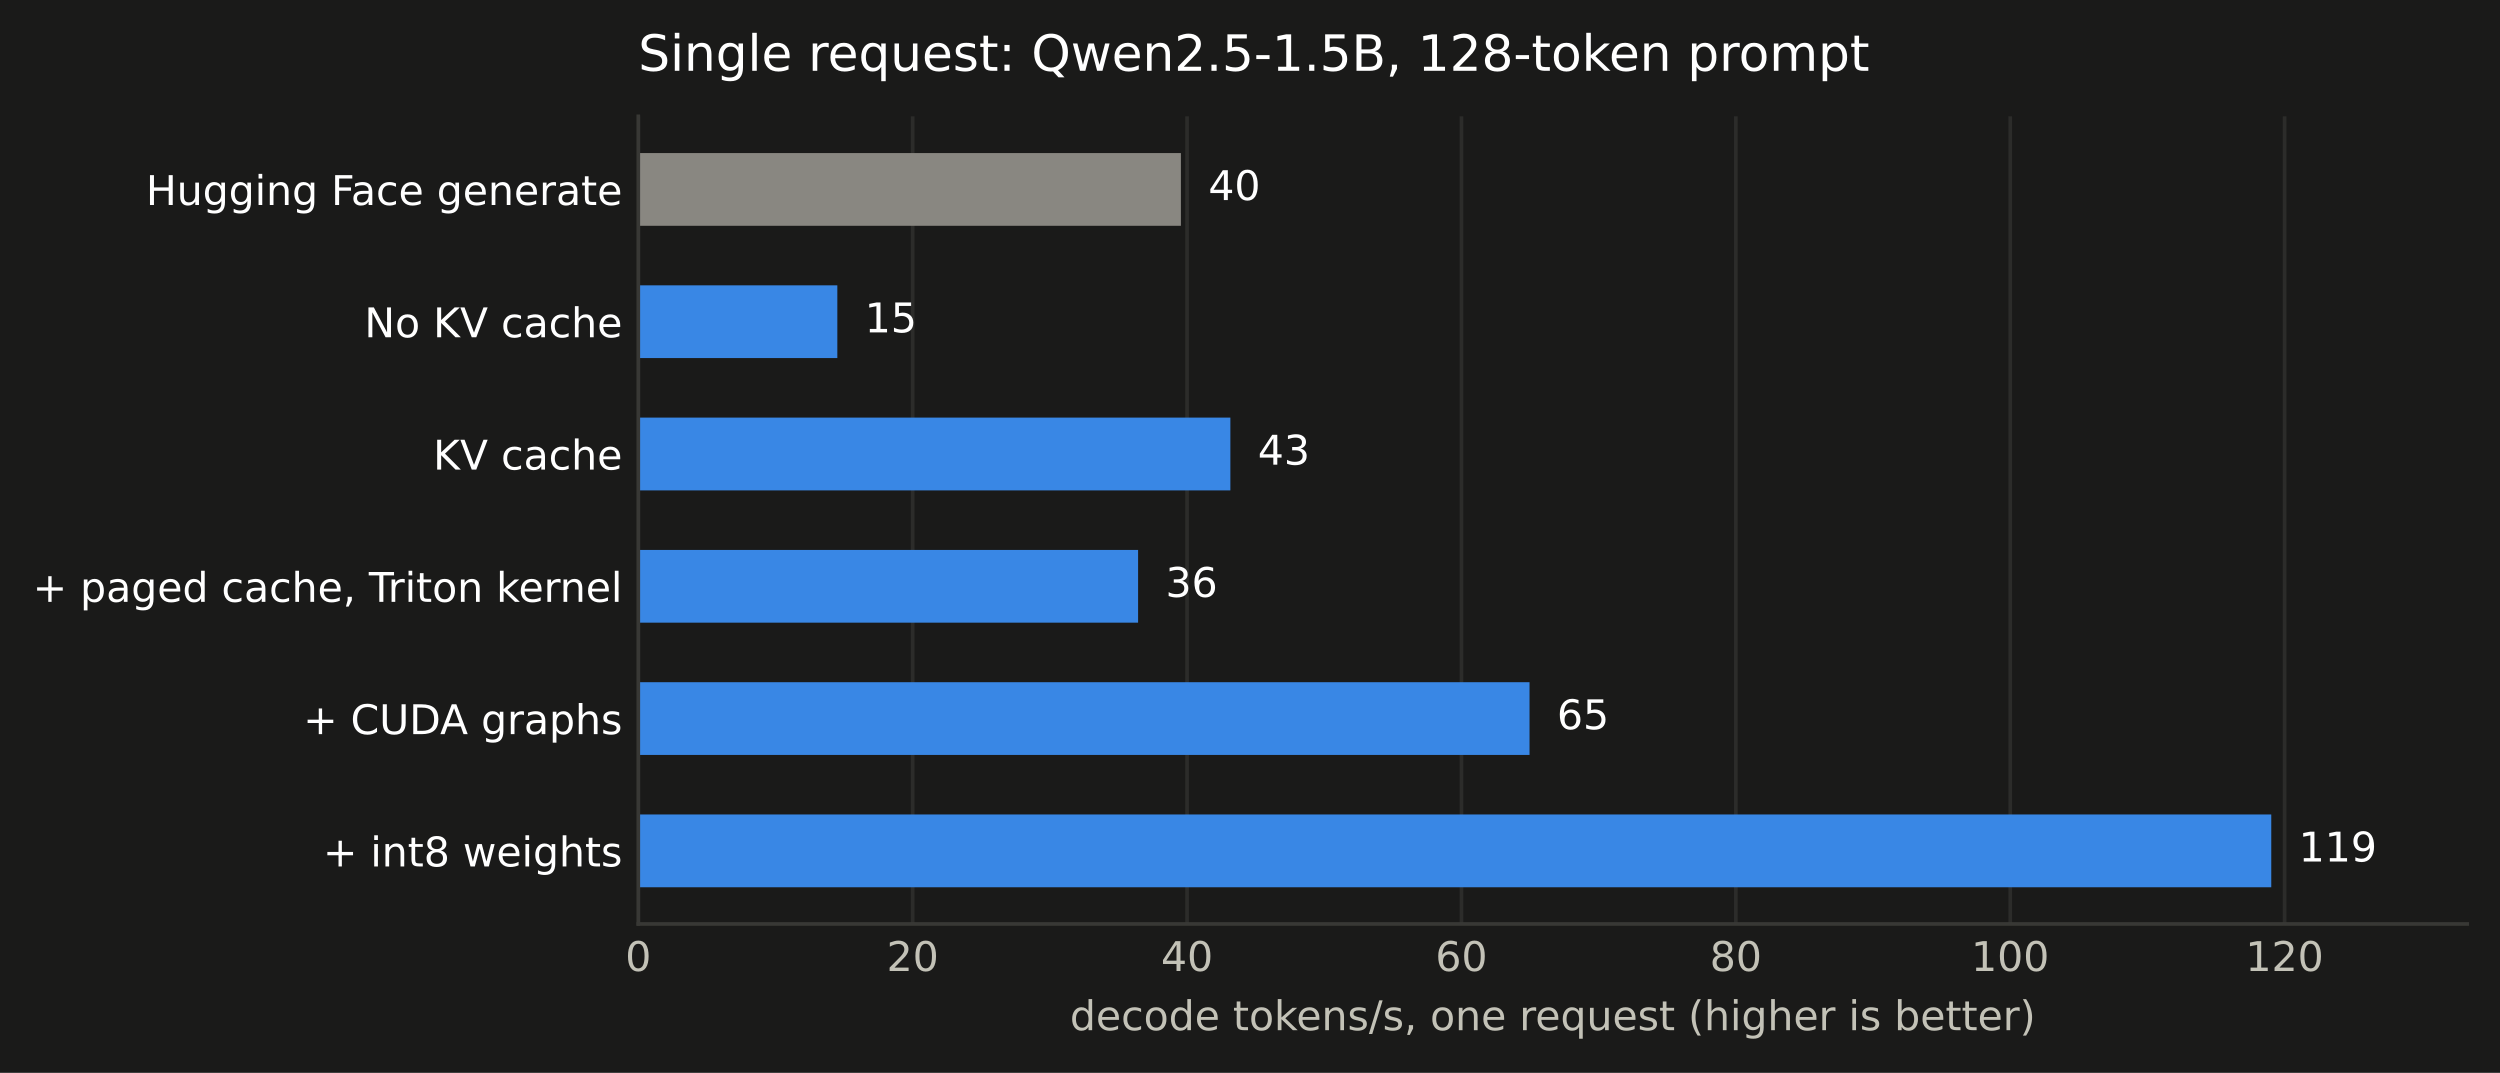
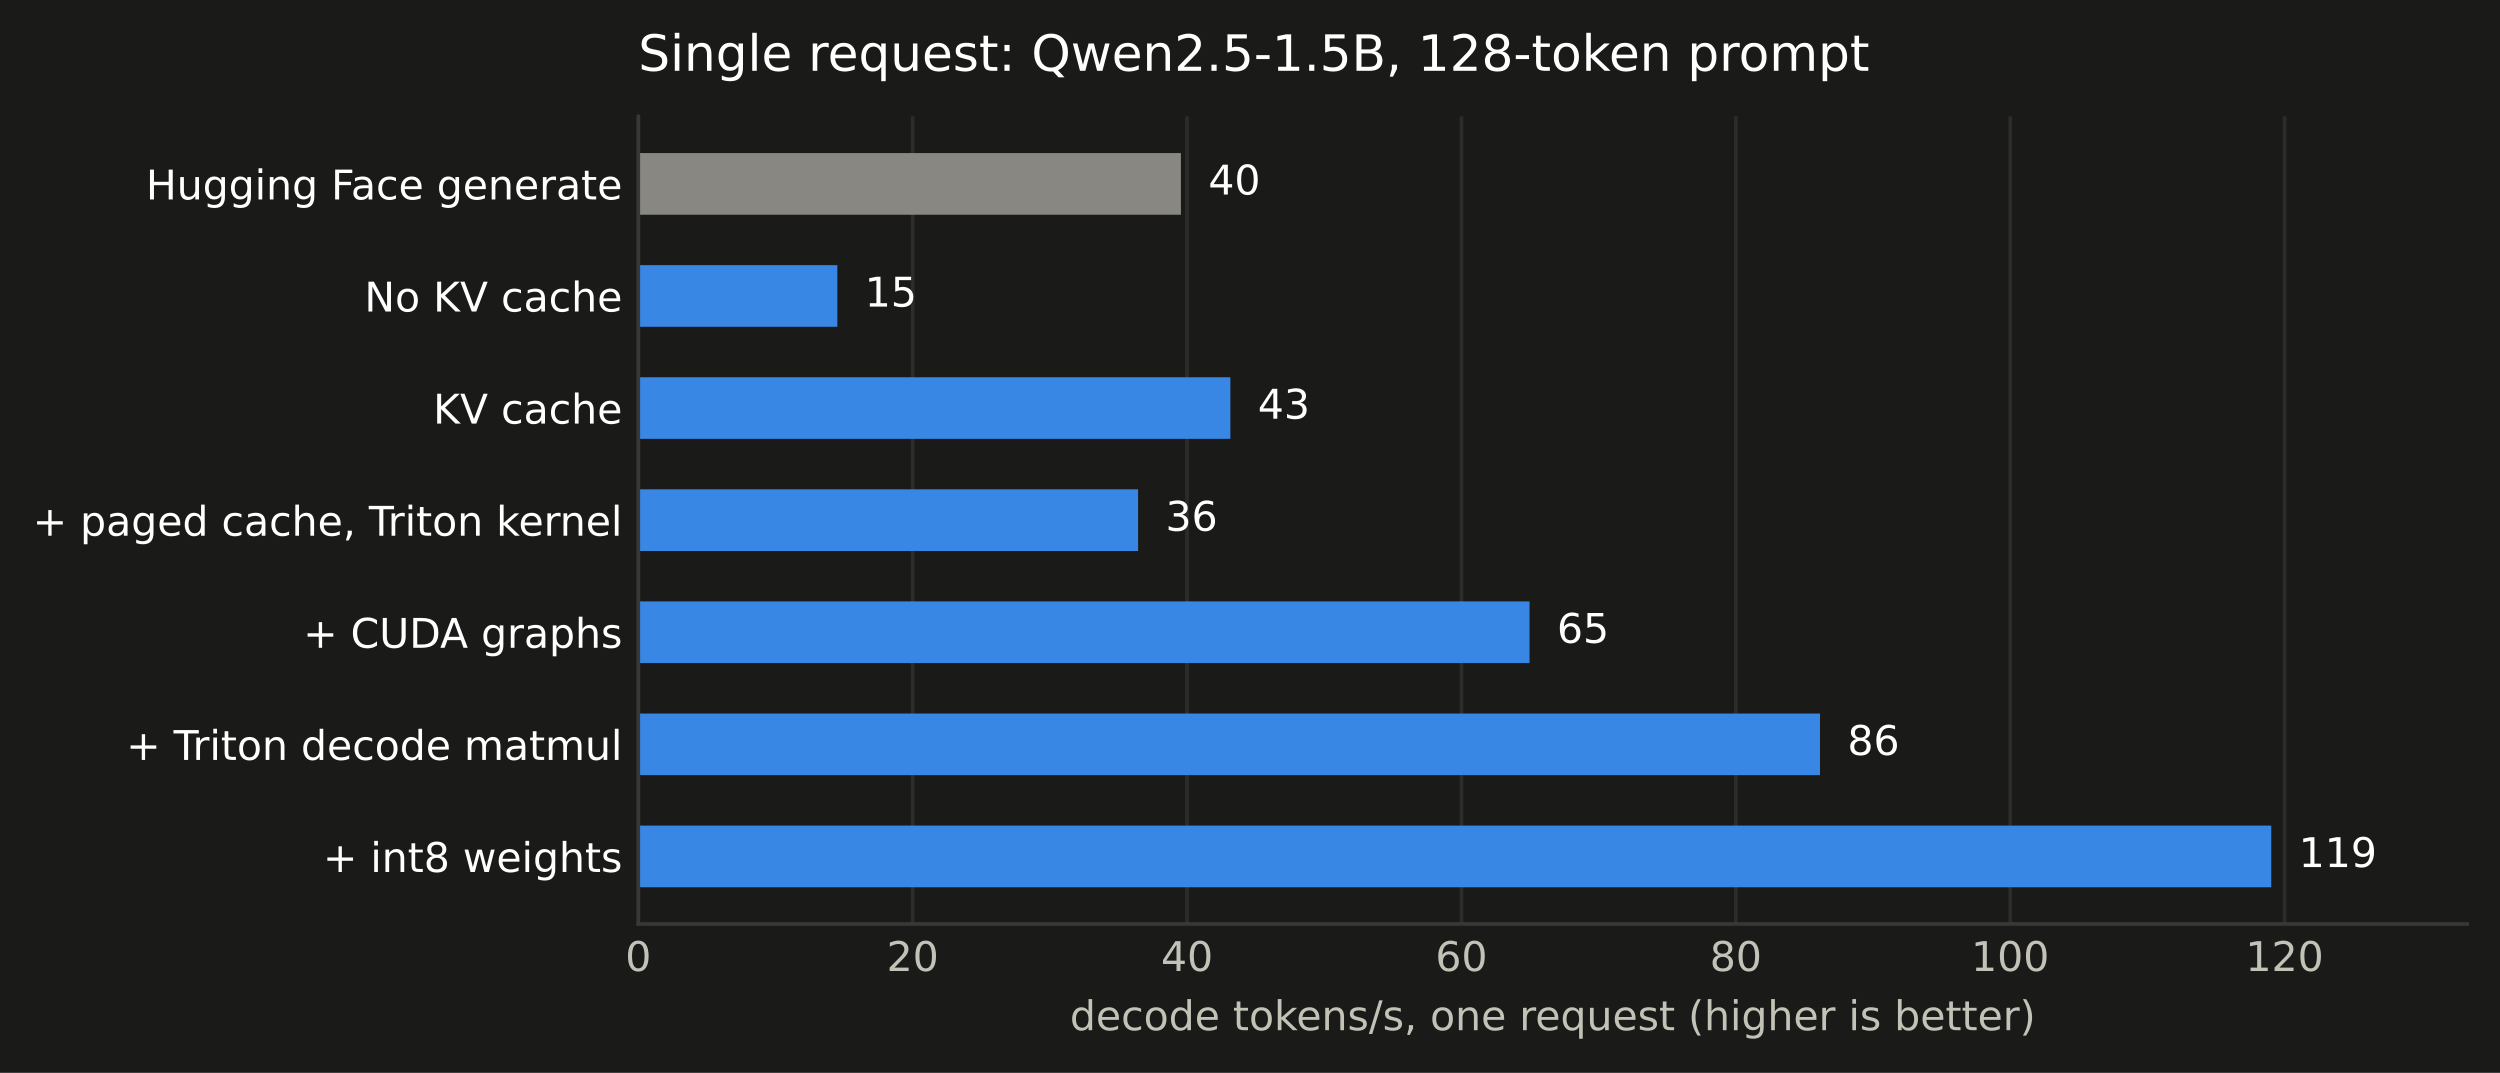
<svg xmlns="http://www.w3.org/2000/svg" width="549.177pt" height="235.667pt" viewBox="0 0 549.177 235.667" version="1.1">
  <defs>
    <style type="text/css">*{stroke-linejoin: round; stroke-linecap: butt}</style>
  </defs>
  <g id="figure_1">
    <g id="patch_1">
      <path d="M 0 235.667  L 549.177 235.667  L 549.177 0  L 0 0  z " style="fill: #1a1a19" />
    </g>
    <g id="axes_1">
      <g id="patch_2">
        <path d="M 140.217 202.966  L 541.977 202.966  L 541.977 25.558  L 140.217 25.558  z " style="fill: #1a1a19" />
      </g>
      <g id="matplotlib.axis_1">
        <g id="xtick_1">
          <g id="line2d_1">
-             <path d="M 140.217 202.966  L 140.217 25.558  " clip-path="url(#pfb20110973)" style="fill: none; stroke: #2c2c2a; stroke-width: 0.8; stroke-linecap: square" />
+             <path d="M 140.217 202.966  L 140.217 25.558  " clip-path="url(#p96f904a814)" style="fill: none; stroke: #2c2c2a; stroke-width: 0.8; stroke-linecap: square" />
          </g>
          <g id="line2d_2" />
          <g id="text_1">
            <text style="font-size: 9px; font-family: 'Segoe UI', 'DejaVu Sans', 'Bitstream Vera Sans', 'Computer Modern Sans Serif', 'Lucida Grande', 'Verdana', 'Geneva', 'Lucid', 'Arial', 'Helvetica', 'Avant Garde', sans-serif; text-anchor: middle; fill: #c3c2b7" x="140.217" y="213.304" transform="rotate(-0 140.217 213.3042)">0</text>
          </g>
        </g>
        <g id="xtick_2">
          <g id="line2d_3">
-             <path d="M 200.491 202.966  L 200.491 25.558  " clip-path="url(#pfb20110973)" style="fill: none; stroke: #2c2c2a; stroke-width: 0.8; stroke-linecap: square" />
+             <path d="M 200.491 202.966  L 200.491 25.558  " clip-path="url(#p96f904a814)" style="fill: none; stroke: #2c2c2a; stroke-width: 0.8; stroke-linecap: square" />
          </g>
          <g id="line2d_4" />
          <g id="text_2">
            <text style="font-size: 9px; font-family: 'Segoe UI', 'DejaVu Sans', 'Bitstream Vera Sans', 'Computer Modern Sans Serif', 'Lucida Grande', 'Verdana', 'Geneva', 'Lucid', 'Arial', 'Helvetica', 'Avant Garde', sans-serif; text-anchor: middle; fill: #c3c2b7" x="200.491" y="213.304" transform="rotate(-0 200.4909 213.3042)">20</text>
          </g>
        </g>
        <g id="xtick_3">
          <g id="line2d_5">
-             <path d="M 260.765 202.966  L 260.765 25.558  " clip-path="url(#pfb20110973)" style="fill: none; stroke: #2c2c2a; stroke-width: 0.8; stroke-linecap: square" />
+             <path d="M 260.765 202.966  L 260.765 25.558  " clip-path="url(#p96f904a814)" style="fill: none; stroke: #2c2c2a; stroke-width: 0.8; stroke-linecap: square" />
          </g>
          <g id="line2d_6" />
          <g id="text_3">
            <text style="font-size: 9px; font-family: 'Segoe UI', 'DejaVu Sans', 'Bitstream Vera Sans', 'Computer Modern Sans Serif', 'Lucida Grande', 'Verdana', 'Geneva', 'Lucid', 'Arial', 'Helvetica', 'Avant Garde', sans-serif; text-anchor: middle; fill: #c3c2b7" x="260.765" y="213.304" transform="rotate(-0 260.7647 213.3042)">40</text>
          </g>
        </g>
        <g id="xtick_4">
          <g id="line2d_7">
-             <path d="M 321.039 202.966  L 321.039 25.558  " clip-path="url(#pfb20110973)" style="fill: none; stroke: #2c2c2a; stroke-width: 0.8; stroke-linecap: square" />
+             <path d="M 321.039 202.966  L 321.039 25.558  " clip-path="url(#p96f904a814)" style="fill: none; stroke: #2c2c2a; stroke-width: 0.8; stroke-linecap: square" />
          </g>
          <g id="line2d_8" />
          <g id="text_4">
            <text style="font-size: 9px; font-family: 'Segoe UI', 'DejaVu Sans', 'Bitstream Vera Sans', 'Computer Modern Sans Serif', 'Lucida Grande', 'Verdana', 'Geneva', 'Lucid', 'Arial', 'Helvetica', 'Avant Garde', sans-serif; text-anchor: middle; fill: #c3c2b7" x="321.039" y="213.304" transform="rotate(-0 321.0385 213.3042)">60</text>
          </g>
        </g>
        <g id="xtick_5">
          <g id="line2d_9">
-             <path d="M 381.312 202.966  L 381.312 25.558  " clip-path="url(#pfb20110973)" style="fill: none; stroke: #2c2c2a; stroke-width: 0.8; stroke-linecap: square" />
+             <path d="M 381.312 202.966  L 381.312 25.558  " clip-path="url(#p96f904a814)" style="fill: none; stroke: #2c2c2a; stroke-width: 0.8; stroke-linecap: square" />
          </g>
          <g id="line2d_10" />
          <g id="text_5">
            <text style="font-size: 9px; font-family: 'Segoe UI', 'DejaVu Sans', 'Bitstream Vera Sans', 'Computer Modern Sans Serif', 'Lucida Grande', 'Verdana', 'Geneva', 'Lucid', 'Arial', 'Helvetica', 'Avant Garde', sans-serif; text-anchor: middle; fill: #c3c2b7" x="381.312" y="213.304" transform="rotate(-0 381.3123 213.3042)">80</text>
          </g>
        </g>
        <g id="xtick_6">
          <g id="line2d_11">
-             <path d="M 441.586 202.966  L 441.586 25.558  " clip-path="url(#pfb20110973)" style="fill: none; stroke: #2c2c2a; stroke-width: 0.8; stroke-linecap: square" />
+             <path d="M 441.586 202.966  L 441.586 25.558  " clip-path="url(#p96f904a814)" style="fill: none; stroke: #2c2c2a; stroke-width: 0.8; stroke-linecap: square" />
          </g>
          <g id="line2d_12" />
          <g id="text_6">
            <text style="font-size: 9px; font-family: 'Segoe UI', 'DejaVu Sans', 'Bitstream Vera Sans', 'Computer Modern Sans Serif', 'Lucida Grande', 'Verdana', 'Geneva', 'Lucid', 'Arial', 'Helvetica', 'Avant Garde', sans-serif; text-anchor: middle; fill: #c3c2b7" x="441.586" y="213.304" transform="rotate(-0 441.5862 213.3042)">100</text>
          </g>
        </g>
        <g id="xtick_7">
          <g id="line2d_13">
-             <path d="M 501.86 202.966  L 501.86 25.558  " clip-path="url(#pfb20110973)" style="fill: none; stroke: #2c2c2a; stroke-width: 0.8; stroke-linecap: square" />
+             <path d="M 501.86 202.966  L 501.86 25.558  " clip-path="url(#p96f904a814)" style="fill: none; stroke: #2c2c2a; stroke-width: 0.8; stroke-linecap: square" />
          </g>
          <g id="line2d_14" />
          <g id="text_7">
            <text style="font-size: 9px; font-family: 'Segoe UI', 'DejaVu Sans', 'Bitstream Vera Sans', 'Computer Modern Sans Serif', 'Lucida Grande', 'Verdana', 'Geneva', 'Lucid', 'Arial', 'Helvetica', 'Avant Garde', sans-serif; text-anchor: middle; fill: #c3c2b7" x="501.86" y="213.304" transform="rotate(-0 501.86 213.3042)">120</text>
          </g>
        </g>
        <g id="text_8">
          <text style="font-size: 9px; font-family: 'Segoe UI', 'DejaVu Sans', 'Bitstream Vera Sans', 'Computer Modern Sans Serif', 'Lucida Grande', 'Verdana', 'Geneva', 'Lucid', 'Arial', 'Helvetica', 'Avant Garde', sans-serif; text-anchor: middle; fill: #c3c2b7" x="341.097" y="226.305" transform="rotate(-0 341.097 226.3049)">decode tokens/s, one request (higher is better)</text>
        </g>
      </g>
      <g id="matplotlib.axis_2">
        <g id="ytick_1">
          <g id="line2d_15" />
          <g id="text_9">
-             <text style="font-size: 9px; font-family: 'Segoe UI', 'DejaVu Sans', 'Bitstream Vera Sans', 'Computer Modern Sans Serif', 'Lucida Grande', 'Verdana', 'Geneva', 'Lucid', 'Arial', 'Helvetica', 'Avant Garde', sans-serif; text-anchor: end; fill: #ffffff" x="136.717" y="190.33" transform="rotate(-0 136.717 190.3302)">+ int8 weights</text>
+             <text style="font-size: 9px; font-family: 'Segoe UI', 'DejaVu Sans', 'Bitstream Vera Sans', 'Computer Modern Sans Serif', 'Lucida Grande', 'Verdana', 'Geneva', 'Lucid', 'Arial', 'Helvetica', 'Avant Garde', sans-serif; text-anchor: end; fill: #ffffff" x="136.717" y="191.55" transform="rotate(-0 136.717 191.5503)">+ int8 weights</text>
          </g>
        </g>
        <g id="ytick_2">
          <g id="line2d_16" />
          <g id="text_10">
-             <text style="font-size: 9px; font-family: 'Segoe UI', 'DejaVu Sans', 'Bitstream Vera Sans', 'Computer Modern Sans Serif', 'Lucida Grande', 'Verdana', 'Geneva', 'Lucid', 'Arial', 'Helvetica', 'Avant Garde', sans-serif; text-anchor: end; fill: #ffffff" x="136.717" y="161.271" transform="rotate(-0 136.717 161.2708)">+ CUDA graphs</text>
+             <text style="font-size: 9px; font-family: 'Segoe UI', 'DejaVu Sans', 'Bitstream Vera Sans', 'Computer Modern Sans Serif', 'Lucida Grande', 'Verdana', 'Geneva', 'Lucid', 'Arial', 'Helvetica', 'Avant Garde', sans-serif; text-anchor: end; fill: #ffffff" x="136.717" y="166.927" transform="rotate(-0 136.717 166.9274)">+ Triton decode matmul</text>
          </g>
        </g>
        <g id="ytick_3">
          <g id="line2d_17" />
          <g id="text_11">
-             <text style="font-size: 9px; font-family: 'Segoe UI', 'DejaVu Sans', 'Bitstream Vera Sans', 'Computer Modern Sans Serif', 'Lucida Grande', 'Verdana', 'Geneva', 'Lucid', 'Arial', 'Helvetica', 'Avant Garde', sans-serif; text-anchor: end; fill: #ffffff" x="136.717" y="132.211" transform="rotate(-0 136.717 132.2113)">+ paged cache, Triton kernel</text>
+             <text style="font-size: 9px; font-family: 'Segoe UI', 'DejaVu Sans', 'Bitstream Vera Sans', 'Computer Modern Sans Serif', 'Lucida Grande', 'Verdana', 'Geneva', 'Lucid', 'Arial', 'Helvetica', 'Avant Garde', sans-serif; text-anchor: end; fill: #ffffff" x="136.717" y="142.304" transform="rotate(-0 136.717 142.3045)">+ CUDA graphs</text>
          </g>
        </g>
        <g id="ytick_4">
          <g id="line2d_18" />
          <g id="text_12">
-             <text style="font-size: 9px; font-family: 'Segoe UI', 'DejaVu Sans', 'Bitstream Vera Sans', 'Computer Modern Sans Serif', 'Lucida Grande', 'Verdana', 'Geneva', 'Lucid', 'Arial', 'Helvetica', 'Avant Garde', sans-serif; text-anchor: end; fill: #ffffff" x="136.717" y="103.152" transform="rotate(-0 136.717 103.1518)">KV cache</text>
+             <text style="font-size: 9px; font-family: 'Segoe UI', 'DejaVu Sans', 'Bitstream Vera Sans', 'Computer Modern Sans Serif', 'Lucida Grande', 'Verdana', 'Geneva', 'Lucid', 'Arial', 'Helvetica', 'Avant Garde', sans-serif; text-anchor: end; fill: #ffffff" x="136.717" y="117.682" transform="rotate(-0 136.717 117.6816)">+ paged cache, Triton kernel</text>
          </g>
        </g>
        <g id="ytick_5">
          <g id="line2d_19" />
          <g id="text_13">
-             <text style="font-size: 9px; font-family: 'Segoe UI', 'DejaVu Sans', 'Bitstream Vera Sans', 'Computer Modern Sans Serif', 'Lucida Grande', 'Verdana', 'Geneva', 'Lucid', 'Arial', 'Helvetica', 'Avant Garde', sans-serif; text-anchor: end; fill: #ffffff" x="136.717" y="74.092" transform="rotate(-0 136.717 74.09239)">No KV cache</text>
+             <text style="font-size: 9px; font-family: 'Segoe UI', 'DejaVu Sans', 'Bitstream Vera Sans', 'Computer Modern Sans Serif', 'Lucida Grande', 'Verdana', 'Geneva', 'Lucid', 'Arial', 'Helvetica', 'Avant Garde', sans-serif; text-anchor: end; fill: #ffffff" x="136.717" y="93.059" transform="rotate(-0 136.717 93.05868)">KV cache</text>
          </g>
        </g>
        <g id="ytick_6">
          <g id="line2d_20" />
          <g id="text_14">
-             <text style="font-size: 9px; font-family: 'Segoe UI', 'DejaVu Sans', 'Bitstream Vera Sans', 'Computer Modern Sans Serif', 'Lucida Grande', 'Verdana', 'Geneva', 'Lucid', 'Arial', 'Helvetica', 'Avant Garde', sans-serif; text-anchor: end; fill: #ffffff" x="136.717" y="45.033" transform="rotate(-0 136.717 45.03293)">Hugging Face generate</text>
+             <text style="font-size: 9px; font-family: 'Segoe UI', 'DejaVu Sans', 'Bitstream Vera Sans', 'Computer Modern Sans Serif', 'Lucida Grande', 'Verdana', 'Geneva', 'Lucid', 'Arial', 'Helvetica', 'Avant Garde', sans-serif; text-anchor: end; fill: #ffffff" x="136.717" y="68.436" transform="rotate(-0 136.717 68.43578)">No KV cache</text>
+           </g>
+         </g>
+         <g id="ytick_7">
+           <g id="line2d_21" />
+           <g id="text_15">
+             <text style="font-size: 9px; font-family: 'Segoe UI', 'DejaVu Sans', 'Bitstream Vera Sans', 'Computer Modern Sans Serif', 'Lucida Grande', 'Verdana', 'Geneva', 'Lucid', 'Arial', 'Helvetica', 'Avant Garde', sans-serif; text-anchor: end; fill: #ffffff" x="136.717" y="43.813" transform="rotate(-0 136.717 43.81288)">Hugging Face generate</text>
          </g>
        </g>
      </g>
      <g id="patch_3">
-         <path d="M 140.217 194.902  L 498.931 194.902  L 498.931 178.92  L 140.217 178.92  z " clip-path="url(#pfb20110973)" style="fill: #3987e5" />
+         <path d="M 140.217 194.902  L 498.931 194.902  L 498.931 181.36  L 140.217 181.36  z " clip-path="url(#p96f904a814)" style="fill: #3987e5" />
      </g>
      <g id="patch_4">
-         <path d="M 140.217 165.843  L 335.994 165.843  L 335.994 149.86  L 140.217 149.86  z " clip-path="url(#pfb20110973)" style="fill: #3987e5" />
+         <path d="M 140.217 170.279  L 399.8 170.279  L 399.8 156.737  L 140.217 156.737  z " clip-path="url(#p96f904a814)" style="fill: #3987e5" />
      </g>
      <g id="patch_5">
-         <path d="M 140.217 136.783  L 250.005 136.783  L 250.005 120.801  L 140.217 120.801  z " clip-path="url(#pfb20110973)" style="fill: #3987e5" />
+         <path d="M 140.217 145.656  L 335.994 145.656  L 335.994 132.114  L 140.217 132.114  z " clip-path="url(#p96f904a814)" style="fill: #3987e5" />
      </g>
      <g id="patch_6">
-         <path d="M 140.217 107.724  L 270.277 107.724  L 270.277 91.741  L 140.217 91.741  z " clip-path="url(#pfb20110973)" style="fill: #3987e5" />
+         <path d="M 140.217 121.034  L 250.005 121.034  L 250.005 107.491  L 140.217 107.491  z " clip-path="url(#p96f904a814)" style="fill: #3987e5" />
      </g>
      <g id="patch_7">
-         <path d="M 140.217 78.664  L 183.937 78.664  L 183.937 62.682  L 140.217 62.682  z " clip-path="url(#pfb20110973)" style="fill: #3987e5" />
+         <path d="M 140.217 96.411  L 270.277 96.411  L 270.277 82.868  L 140.217 82.868  z " clip-path="url(#p96f904a814)" style="fill: #3987e5" />
      </g>
      <g id="patch_8">
-         <path d="M 140.217 49.605  L 259.409 49.605  L 259.409 33.622  L 140.217 33.622  z " clip-path="url(#pfb20110973)" style="fill: #898781" />
+         <path d="M 140.217 71.788  L 183.937 71.788  L 183.937 58.245  L 140.217 58.245  z " clip-path="url(#p96f904a814)" style="fill: #3987e5" />
      </g>
      <g id="patch_9">
+         <path d="M 140.217 47.165  L 259.409 47.165  L 259.409 33.622  L 140.217 33.622  z " clip-path="url(#p96f904a814)" style="fill: #898781" />
+       </g>
+       <g id="patch_10">
        <path d="M 140.217 202.966  L 140.217 25.558  " style="fill: none; stroke: #383835; stroke-width: 0.8; stroke-linejoin: miter; stroke-linecap: square" />
      </g>
-       <g id="patch_10">
+       <g id="patch_11">
        <path d="M 140.217 202.966  L 541.977 202.966  " style="fill: none; stroke: #383835; stroke-width: 0.8; stroke-linejoin: miter; stroke-linecap: square" />
      </g>
-       <g id="text_15">
-         <text style="font-size: 9px; font-family: 'Segoe UI', 'DejaVu Sans', 'Bitstream Vera Sans', 'Computer Modern Sans Serif', 'Lucida Grande', 'Verdana', 'Geneva', 'Lucid', 'Arial', 'Helvetica', 'Avant Garde', sans-serif; text-anchor: start; fill: #ffffff" x="504.959" y="189.249" transform="rotate(-0 504.9587 189.2488)">119</text>
-       </g>
      <g id="text_16">
-         <text style="font-size: 9px; font-family: 'Segoe UI', 'DejaVu Sans', 'Bitstream Vera Sans', 'Computer Modern Sans Serif', 'Lucida Grande', 'Verdana', 'Geneva', 'Lucid', 'Arial', 'Helvetica', 'Avant Garde', sans-serif; text-anchor: start; fill: #ffffff" x="342.021" y="160.189" transform="rotate(-0 342.0209 160.1894)">65</text>
+         <text style="font-size: 9px; font-family: 'Segoe UI', 'DejaVu Sans', 'Bitstream Vera Sans', 'Computer Modern Sans Serif', 'Lucida Grande', 'Verdana', 'Geneva', 'Lucid', 'Arial', 'Helvetica', 'Avant Garde', sans-serif; text-anchor: start; fill: #ffffff" x="504.959" y="190.469" transform="rotate(-0 504.9587 190.4689)">119</text>
      </g>
      <g id="text_17">
-         <text style="font-size: 9px; font-family: 'Segoe UI', 'DejaVu Sans', 'Bitstream Vera Sans', 'Computer Modern Sans Serif', 'Lucida Grande', 'Verdana', 'Geneva', 'Lucid', 'Arial', 'Helvetica', 'Avant Garde', sans-serif; text-anchor: start; fill: #ffffff" x="256.032" y="131.13" transform="rotate(-0 256.032 131.1299)">36</text>
+         <text style="font-size: 9px; font-family: 'Segoe UI', 'DejaVu Sans', 'Bitstream Vera Sans', 'Computer Modern Sans Serif', 'Lucida Grande', 'Verdana', 'Geneva', 'Lucid', 'Arial', 'Helvetica', 'Avant Garde', sans-serif; text-anchor: start; fill: #ffffff" x="405.828" y="165.846" transform="rotate(-0 405.8276 165.846)">86</text>
      </g>
      <g id="text_18">
-         <text style="font-size: 9px; font-family: 'Segoe UI', 'DejaVu Sans', 'Bitstream Vera Sans', 'Computer Modern Sans Serif', 'Lucida Grande', 'Verdana', 'Geneva', 'Lucid', 'Arial', 'Helvetica', 'Avant Garde', sans-serif; text-anchor: start; fill: #ffffff" x="276.305" y="102.07" transform="rotate(-0 276.3049 102.0704)">43</text>
+         <text style="font-size: 9px; font-family: 'Segoe UI', 'DejaVu Sans', 'Bitstream Vera Sans', 'Computer Modern Sans Serif', 'Lucida Grande', 'Verdana', 'Geneva', 'Lucid', 'Arial', 'Helvetica', 'Avant Garde', sans-serif; text-anchor: start; fill: #ffffff" x="342.021" y="141.223" transform="rotate(-0 342.0209 141.2231)">65</text>
      </g>
      <g id="text_19">
-         <text style="font-size: 9px; font-family: 'Segoe UI', 'DejaVu Sans', 'Bitstream Vera Sans', 'Computer Modern Sans Serif', 'Lucida Grande', 'Verdana', 'Geneva', 'Lucid', 'Arial', 'Helvetica', 'Avant Garde', sans-serif; text-anchor: start; fill: #ffffff" x="189.965" y="73.011" transform="rotate(-0 189.9648 73.01098)">15</text>
+         <text style="font-size: 9px; font-family: 'Segoe UI', 'DejaVu Sans', 'Bitstream Vera Sans', 'Computer Modern Sans Serif', 'Lucida Grande', 'Verdana', 'Geneva', 'Lucid', 'Arial', 'Helvetica', 'Avant Garde', sans-serif; text-anchor: start; fill: #ffffff" x="256.032" y="116.6" transform="rotate(-0 256.032 116.6002)">36</text>
      </g>
      <g id="text_20">
-         <text style="font-size: 9px; font-family: 'Segoe UI', 'DejaVu Sans', 'Bitstream Vera Sans', 'Computer Modern Sans Serif', 'Lucida Grande', 'Verdana', 'Geneva', 'Lucid', 'Arial', 'Helvetica', 'Avant Garde', sans-serif; text-anchor: start; fill: #ffffff" x="265.436" y="43.952" transform="rotate(-0 265.436 43.95152)">40</text>
+         <text style="font-size: 9px; font-family: 'Segoe UI', 'DejaVu Sans', 'Bitstream Vera Sans', 'Computer Modern Sans Serif', 'Lucida Grande', 'Verdana', 'Geneva', 'Lucid', 'Arial', 'Helvetica', 'Avant Garde', sans-serif; text-anchor: start; fill: #ffffff" x="276.305" y="91.977" transform="rotate(-0 276.3049 91.97727)">43</text>
      </g>
      <g id="text_21">
+         <text style="font-size: 9px; font-family: 'Segoe UI', 'DejaVu Sans', 'Bitstream Vera Sans', 'Computer Modern Sans Serif', 'Lucida Grande', 'Verdana', 'Geneva', 'Lucid', 'Arial', 'Helvetica', 'Avant Garde', sans-serif; text-anchor: start; fill: #ffffff" x="189.965" y="67.354" transform="rotate(-0 189.9648 67.35437)">15</text>
+       </g>
+       <g id="text_22">
+         <text style="font-size: 9px; font-family: 'Segoe UI', 'DejaVu Sans', 'Bitstream Vera Sans', 'Computer Modern Sans Serif', 'Lucida Grande', 'Verdana', 'Geneva', 'Lucid', 'Arial', 'Helvetica', 'Avant Garde', sans-serif; text-anchor: start; fill: #ffffff" x="265.436" y="42.731" transform="rotate(-0 265.436 42.73147)">40</text>
+       </g>
+       <g id="text_23">
        <text style="font-size: 11px; font-family: 'Segoe UI', 'DejaVu Sans', 'Bitstream Vera Sans', 'Computer Modern Sans Serif', 'Lucida Grande', 'Verdana', 'Geneva', 'Lucid', 'Arial', 'Helvetica', 'Avant Garde', sans-serif; text-anchor: start; fill: #ffffff" x="140.217" y="15.558" transform="rotate(-0 140.217 15.55828)">Single request: Qwen2.5-1.5B, 128-token prompt</text>
      </g>
    </g>
  </g>
  <defs>
-     <clipPath id="pfb20110973">
+     <clipPath id="p96f904a814">
      <rect x="140.217" y="25.558" width="401.76" height="177.408" />
    </clipPath>
  </defs>
</svg>
